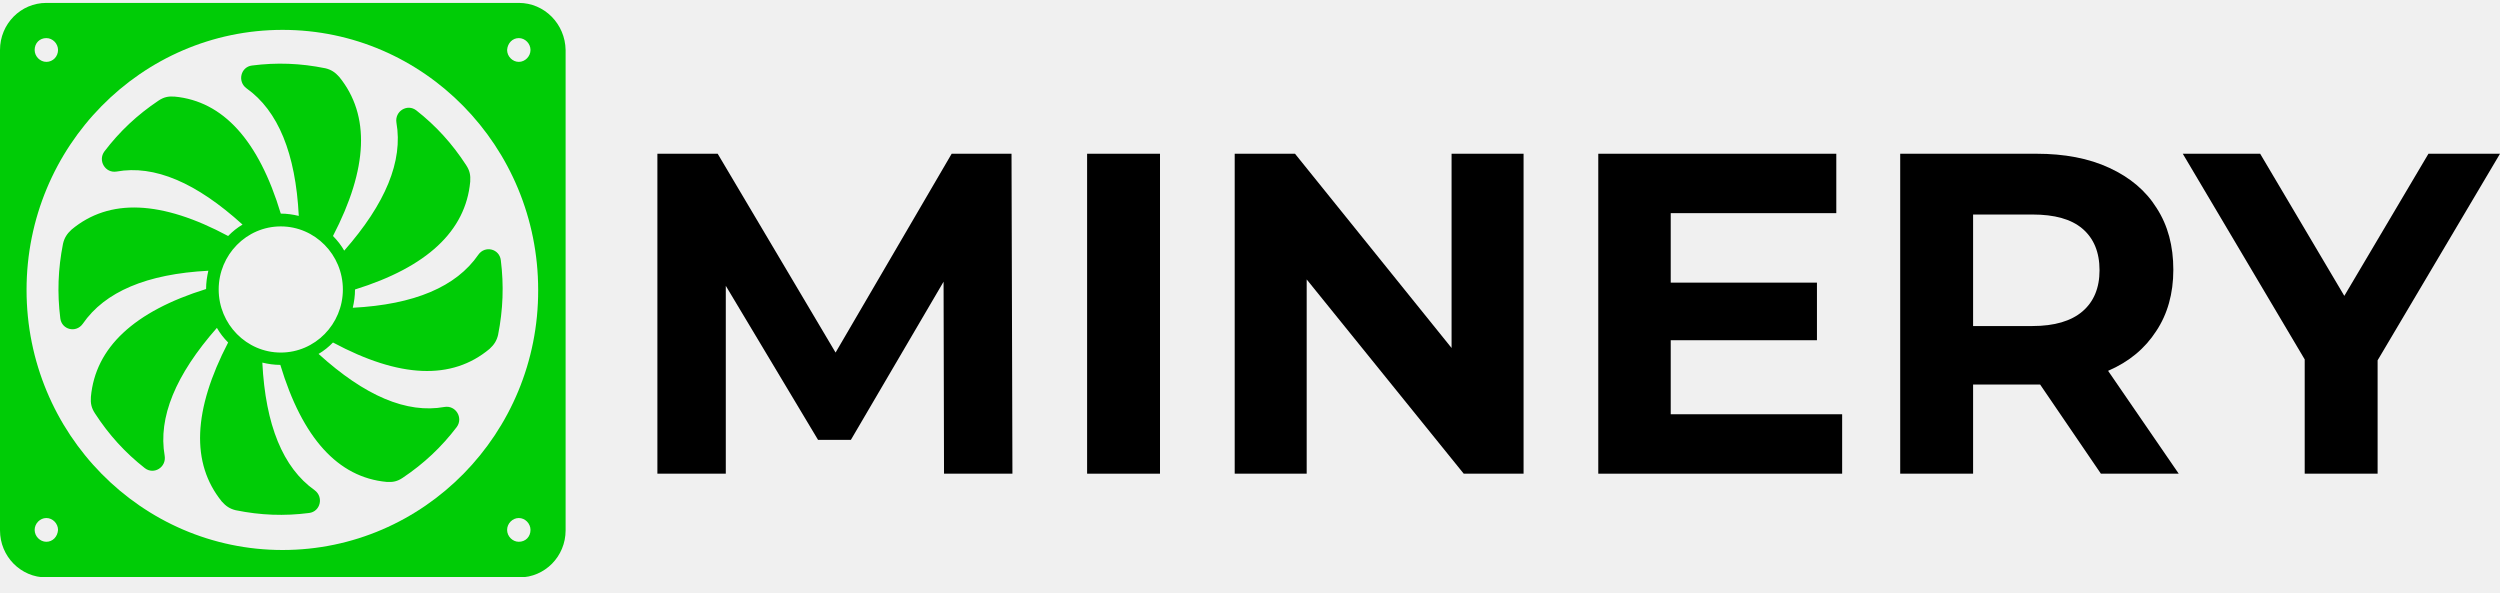
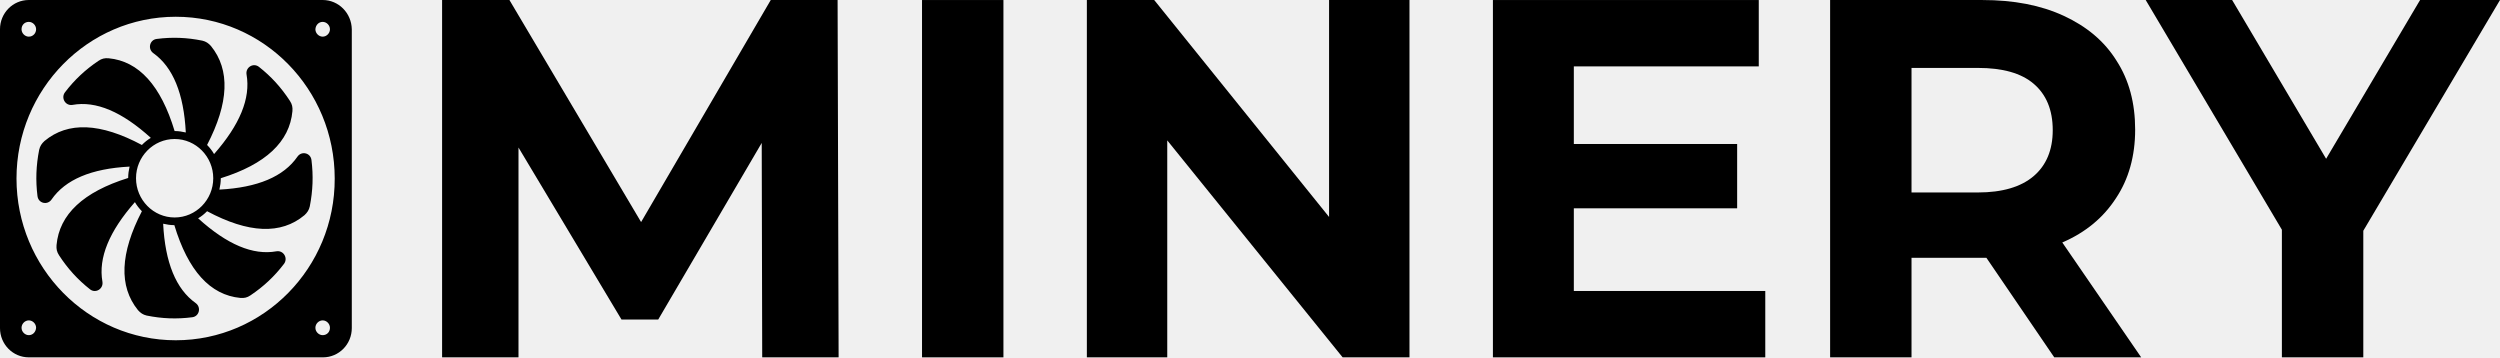
- <svg xmlns="http://www.w3.org/2000/svg" width="135" height="32" viewBox="0 0 135 32" fill="none">
-   <g clip-path="url(#clip0)">
-     <path d="M28.016 0.157H2.503C1.118 0.157 0 1.292 0 2.699V28.639C0 30.046 1.118 31.181 2.503 31.181H28.04C29.425 31.181 30.543 30.046 30.543 28.639V2.699C30.518 1.292 29.401 0.157 28.016 0.157ZM28.016 2.057C28.356 2.057 28.647 2.353 28.647 2.699C28.647 3.044 28.356 3.341 28.016 3.341C27.675 3.341 27.384 3.044 27.384 2.699C27.408 2.329 27.675 2.057 28.016 2.057ZM2.503 2.057C2.843 2.057 3.134 2.353 3.134 2.699C3.134 3.044 2.867 3.341 2.503 3.341C2.163 3.341 1.871 3.044 1.871 2.699C1.871 2.329 2.138 2.057 2.503 2.057ZM2.503 29.256C2.163 29.256 1.871 28.96 1.871 28.614C1.871 28.269 2.163 27.973 2.503 27.973C2.843 27.973 3.134 28.269 3.134 28.614C3.11 28.985 2.843 29.256 2.503 29.256ZM28.016 29.256C27.675 29.256 27.384 28.96 27.384 28.614C27.384 28.269 27.675 27.973 28.016 27.973C28.356 27.973 28.647 28.269 28.647 28.614C28.647 28.985 28.38 29.256 28.016 29.256ZM15.259 29.7C7.63 29.7 1.434 23.407 1.434 15.657C1.434 7.907 7.63 1.613 15.259 1.613C22.889 1.613 29.061 7.907 29.061 15.657C29.085 23.407 22.889 29.7 15.259 29.7Z" fill="#00CC06" />
-     <path d="M3.256 17.187C3.329 17.804 4.106 18.001 4.471 17.483C5.661 15.755 7.921 14.793 11.25 14.62C11.177 14.941 11.129 15.262 11.129 15.607C7.241 16.817 5.151 18.767 4.908 21.432C4.884 21.778 4.933 22.024 5.127 22.321C5.88 23.481 6.755 24.443 7.824 25.282C8.31 25.653 8.99 25.233 8.893 24.616C8.529 22.543 9.476 20.247 11.712 17.705C11.882 18.001 12.076 18.248 12.319 18.495C10.424 22.148 10.302 25.011 11.979 27.084C12.198 27.331 12.416 27.479 12.732 27.553C14.069 27.825 15.356 27.874 16.693 27.701C17.3 27.627 17.495 26.837 16.984 26.467C15.284 25.258 14.336 22.962 14.166 19.581C14.482 19.655 14.797 19.704 15.138 19.704C16.328 23.653 18.248 25.776 20.872 26.023C21.212 26.047 21.455 25.998 21.747 25.801C22.889 25.036 23.836 24.147 24.663 23.061C25.027 22.567 24.614 21.876 24.006 21.975C21.965 22.345 19.706 21.383 17.203 19.112C17.495 18.939 17.738 18.742 17.981 18.495C21.577 20.42 24.395 20.544 26.436 18.84C26.679 18.618 26.825 18.396 26.898 18.075C27.165 16.718 27.214 15.41 27.044 14.052C26.971 13.435 26.193 13.238 25.829 13.756C24.638 15.484 22.378 16.446 19.05 16.619C19.123 16.298 19.171 15.977 19.171 15.632C23.059 14.422 25.148 12.473 25.392 9.807C25.416 9.462 25.367 9.215 25.173 8.919C24.42 7.759 23.545 6.796 22.476 5.957C21.99 5.587 21.309 6.006 21.407 6.623C21.771 8.696 20.823 10.992 18.588 13.534C18.418 13.238 18.224 12.991 17.981 12.744C19.876 9.091 19.997 6.228 18.321 4.155C18.102 3.908 17.883 3.76 17.567 3.686C16.231 3.415 14.943 3.365 13.607 3.538C12.999 3.612 12.805 4.402 13.315 4.772C15.016 5.981 15.964 8.277 16.134 11.658C15.818 11.584 15.502 11.535 15.162 11.535C13.971 7.586 12.052 5.463 9.428 5.216C9.087 5.192 8.845 5.241 8.553 5.438C7.411 6.204 6.463 7.092 5.637 8.178C5.273 8.672 5.686 9.363 6.293 9.264C8.334 8.894 10.594 9.856 13.097 12.127C12.805 12.3 12.562 12.497 12.319 12.744C8.723 10.819 5.904 10.696 3.863 12.399C3.62 12.621 3.475 12.843 3.402 13.164C3.134 14.521 3.086 15.829 3.256 17.187ZM11.809 15.632C11.809 13.756 13.315 12.226 15.162 12.226C17.009 12.226 18.515 13.756 18.515 15.632C18.515 17.508 17.009 19.038 15.162 19.038C13.315 19.038 11.809 17.508 11.809 15.632Z" fill="#00CC06" />
-     <path d="M50.977 25.579L50.953 15.212L45.948 23.752H44.174L39.193 15.434V25.579H35.499V8.302H38.755L45.121 19.038L51.39 8.302H54.622L54.671 25.579H50.977Z" fill="black" />
-     <path d="M58.704 8.302H62.64V25.579H58.704V8.302Z" fill="black" />
-     <path d="M82.273 8.302V25.579H79.041L70.561 15.089V25.579H66.674V8.302H69.93L78.385 18.791V8.302H82.273Z" fill="black" />
-     <path d="M99.476 22.37V25.579H86.307V8.302H99.16V11.51H90.219V15.262H98.115V18.372H90.219V22.37H99.476Z" fill="black" />
-     <path d="M113.448 25.579L110.168 20.766H109.973H106.547V25.579H102.611V8.302H109.973C111.48 8.302 112.792 8.548 113.909 9.067C115.027 9.585 115.878 10.301 116.461 11.239C117.068 12.177 117.36 13.287 117.36 14.571C117.36 15.854 117.044 16.965 116.436 17.878C115.829 18.816 114.979 19.532 113.837 20.025L117.651 25.579H113.448ZM112.452 12.349C111.844 11.831 110.945 11.584 109.754 11.584H106.547V17.606H109.754C110.945 17.606 111.844 17.335 112.452 16.817C113.059 16.298 113.375 15.558 113.375 14.595C113.375 13.608 113.059 12.868 112.452 12.349Z" fill="black" />
-     <path d="M128.391 19.458V25.579H124.454V19.408L117.87 8.302H122.049L126.593 15.977L131.136 8.302H135L128.391 19.458Z" fill="black" />
+ <svg xmlns="http://www.w3.org/2000/svg" width="120.877" height="17.278" viewBox="0 0 120.877 17.278" version="1.1" id="svg25" style="fill:none">
+   <g clip-path="url(#clip0)" id="g18" transform="translate(-14.12342,-8.300955)">
+     <path d="M 29.725,8.301 H 15.517 c -0.771,0 -1.394,0.632 -1.394,1.416 V 24.163 c 0,0.783 0.622,1.416 1.394,1.416 h 14.222 c 0.771,0 1.394,-0.632 1.394,-1.416 V 9.717 C 31.119,8.933 30.497,8.301 29.725,8.301 Z m 0,1.058 c 0.189,0 0.352,0.165 0.352,0.357 0,0.192 -0.162,0.357 -0.352,0.357 -0.189,0 -0.352,-0.165 -0.352,-0.357 0.014,-0.206 0.162,-0.357 0.352,-0.357 z m -14.208,0 c 0.189,0 0.352,0.165 0.352,0.357 0,0.192 -0.149,0.357 -0.352,0.357 -0.189,0 -0.352,-0.165 -0.352,-0.357 0,-0.206 0.149,-0.357 0.352,-0.357 z m 0,15.147 c -0.189,0 -0.352,-0.165 -0.352,-0.357 0,-0.192 0.162,-0.357 0.352,-0.357 0.189,0 0.352,0.165 0.352,0.357 -0.014,0.206 -0.162,0.357 -0.352,0.357 z m 14.208,0 c -0.189,0 -0.352,-0.165 -0.352,-0.357 0,-0.192 0.162,-0.357 0.352,-0.357 0.189,0 0.352,0.165 0.352,0.357 0,0.206 -0.149,0.357 -0.352,0.357 z m -7.104,0.247 c -4.249,0 -7.7,-3.505 -7.7,-7.821 0,-4.316 3.451,-7.821 7.7,-7.821 4.249,0 7.686,3.505 7.686,7.821 0.014,4.316 -3.437,7.821 -7.686,7.821 z" id="path2" style="fill:#000000;fill-opacity:1;stroke-width:1" />
+     <path d="m 15.937,17.785 c 0.041,0.344 0.474,0.454 0.677,0.165 0.663,-0.962 1.921,-1.498 3.775,-1.594 -0.041,0.179 -0.068,0.357 -0.068,0.55 -2.165,0.674 -3.329,1.759 -3.464,3.244 -0.014,0.192 0.014,0.33 0.122,0.495 0.419,0.646 0.907,1.182 1.502,1.649 0.271,0.206 0.65,-0.028 0.595,-0.371 -0.203,-1.155 0.325,-2.433 1.57,-3.849 0.095,0.165 0.203,0.302 0.338,0.44 -1.055,2.034 -1.123,3.629 -0.189,4.783 0.122,0.137 0.244,0.22 0.419,0.261 0.744,0.151 1.461,0.179 2.206,0.082 0.338,-0.041 0.447,-0.481 0.162,-0.687 -0.947,-0.674 -1.475,-1.952 -1.57,-3.835 0.176,0.041 0.352,0.069 0.541,0.069 0.663,2.199 1.732,3.381 3.193,3.519 0.189,0.014 0.325,-0.014 0.487,-0.124 0.636,-0.426 1.164,-0.921 1.624,-1.526 0.203,-0.275 -0.027,-0.66 -0.365,-0.605 -1.137,0.206 -2.395,-0.33 -3.789,-1.594 0.162,-0.096 0.298,-0.206 0.433,-0.344 2.003,1.072 3.572,1.141 4.709,0.192 0.135,-0.124 0.217,-0.247 0.257,-0.426 0.149,-0.756 0.176,-1.484 0.081,-2.24 -0.041,-0.344 -0.474,-0.454 -0.677,-0.165 -0.663,0.962 -1.922,1.498 -3.775,1.594 0.041,-0.179 0.068,-0.357 0.068,-0.55 2.165,-0.674 3.329,-1.759 3.464,-3.244 0.014,-0.192 -0.014,-0.33 -0.122,-0.495 -0.419,-0.646 -0.907,-1.182 -1.502,-1.649 -0.271,-0.206 -0.65,0.027 -0.595,0.371 0.203,1.155 -0.325,2.433 -1.57,3.849 -0.095,-0.165 -0.203,-0.302 -0.338,-0.44 1.055,-2.034 1.123,-3.629 0.189,-4.783 -0.122,-0.137 -0.244,-0.22 -0.42,-0.261 -0.744,-0.151 -1.461,-0.179 -2.206,-0.082 -0.338,0.041 -0.447,0.481 -0.162,0.687 0.947,0.674 1.475,1.952 1.57,3.835 -0.176,-0.041 -0.352,-0.069 -0.541,-0.069 -0.663,-2.199 -1.732,-3.381 -3.193,-3.519 -0.189,-0.014 -0.325,0.014 -0.487,0.124 -0.636,0.426 -1.164,0.921 -1.624,1.526 -0.203,0.275 0.027,0.66 0.365,0.605 1.137,-0.206 2.395,0.33 3.789,1.594 -0.162,0.096 -0.298,0.206 -0.433,0.344 -2.003,-1.072 -3.572,-1.141 -4.709,-0.192 -0.135,0.124 -0.217,0.247 -0.257,0.426 -0.149,0.756 -0.176,1.484 -0.081,2.24 z m 4.763,-0.866 c 0,-1.045 0.839,-1.897 1.867,-1.897 1.028,0 1.867,0.852 1.867,1.897 0,1.045 -0.839,1.897 -1.867,1.897 -1.028,0 -1.867,-0.852 -1.867,-1.897 z" id="path4" style="fill:#000000;fill-opacity:1;stroke-width:1" />
+     <path d="M 50.977,25.579 50.953,15.212 45.948,23.752 H 44.174 L 39.193,15.434 V 25.579 H 35.499 V 8.302 h 3.256 L 45.121,19.038 51.39,8.302 h 3.232 l 0.049,17.277 z" id="path6" style="fill:#000000" />
+     <path d="m 58.704,8.302 h 3.936 V 25.579 h -3.936 z" id="path8" style="fill:#000000" />
+     <path d="M 82.273,8.302 V 25.579 h -3.232 l -8.48,-10.49 V 25.579 H 66.674 V 8.302 h 3.256 L 78.385,18.791 V 8.302 Z" id="path10" style="fill:#000000" />
+     <path d="m 99.476,22.37 v 3.209 H 86.307 V 8.302 h 12.854 v 3.209 h -8.942 v 3.752 h 7.897 v 3.11 H 90.219 V 22.37 Z" id="path12" style="fill:#000000" />
+     <path d="m 113.448,25.579 -3.28,-4.813 h -0.195 -3.426 v 4.813 h -3.936 V 8.302 h 7.362 c 1.507,0 2.819,0.247 3.936,0.765 1.118,0.518 1.969,1.234 2.552,2.172 0.607,0.938 0.899,2.049 0.899,3.332 0,1.284 -0.316,2.394 -0.924,3.307 -0.607,0.938 -1.457,1.654 -2.599,2.147 l 3.814,5.553 z m -0.996,-13.229 c -0.608,-0.518 -1.507,-0.765 -2.698,-0.765 h -3.207 v 6.022 h 3.207 c 1.191,0 2.09,-0.271 2.698,-0.79 0.607,-0.518 0.923,-1.259 0.923,-2.221 0,-0.987 -0.316,-1.728 -0.923,-2.246 z" id="path14" style="fill:#000000" />
+     <path d="m 128.391,19.458 v 6.121 h -3.937 V 19.408 L 117.87,8.302 h 4.179 l 4.544,7.676 4.543,-7.676 H 135 Z" id="path16" style="fill:#000000" />
  </g>
-   <defs>
+   <defs id="defs23">
    <clipPath id="clip0">
-       <rect width="135" height="31" fill="white" transform="translate(0 0.156616)" />
+       <rect width="135" height="31" transform="translate(0,0.156616)" id="rect20" x="0" y="0" style="fill:#ffffff" />
    </clipPath>
  </defs>
</svg>
